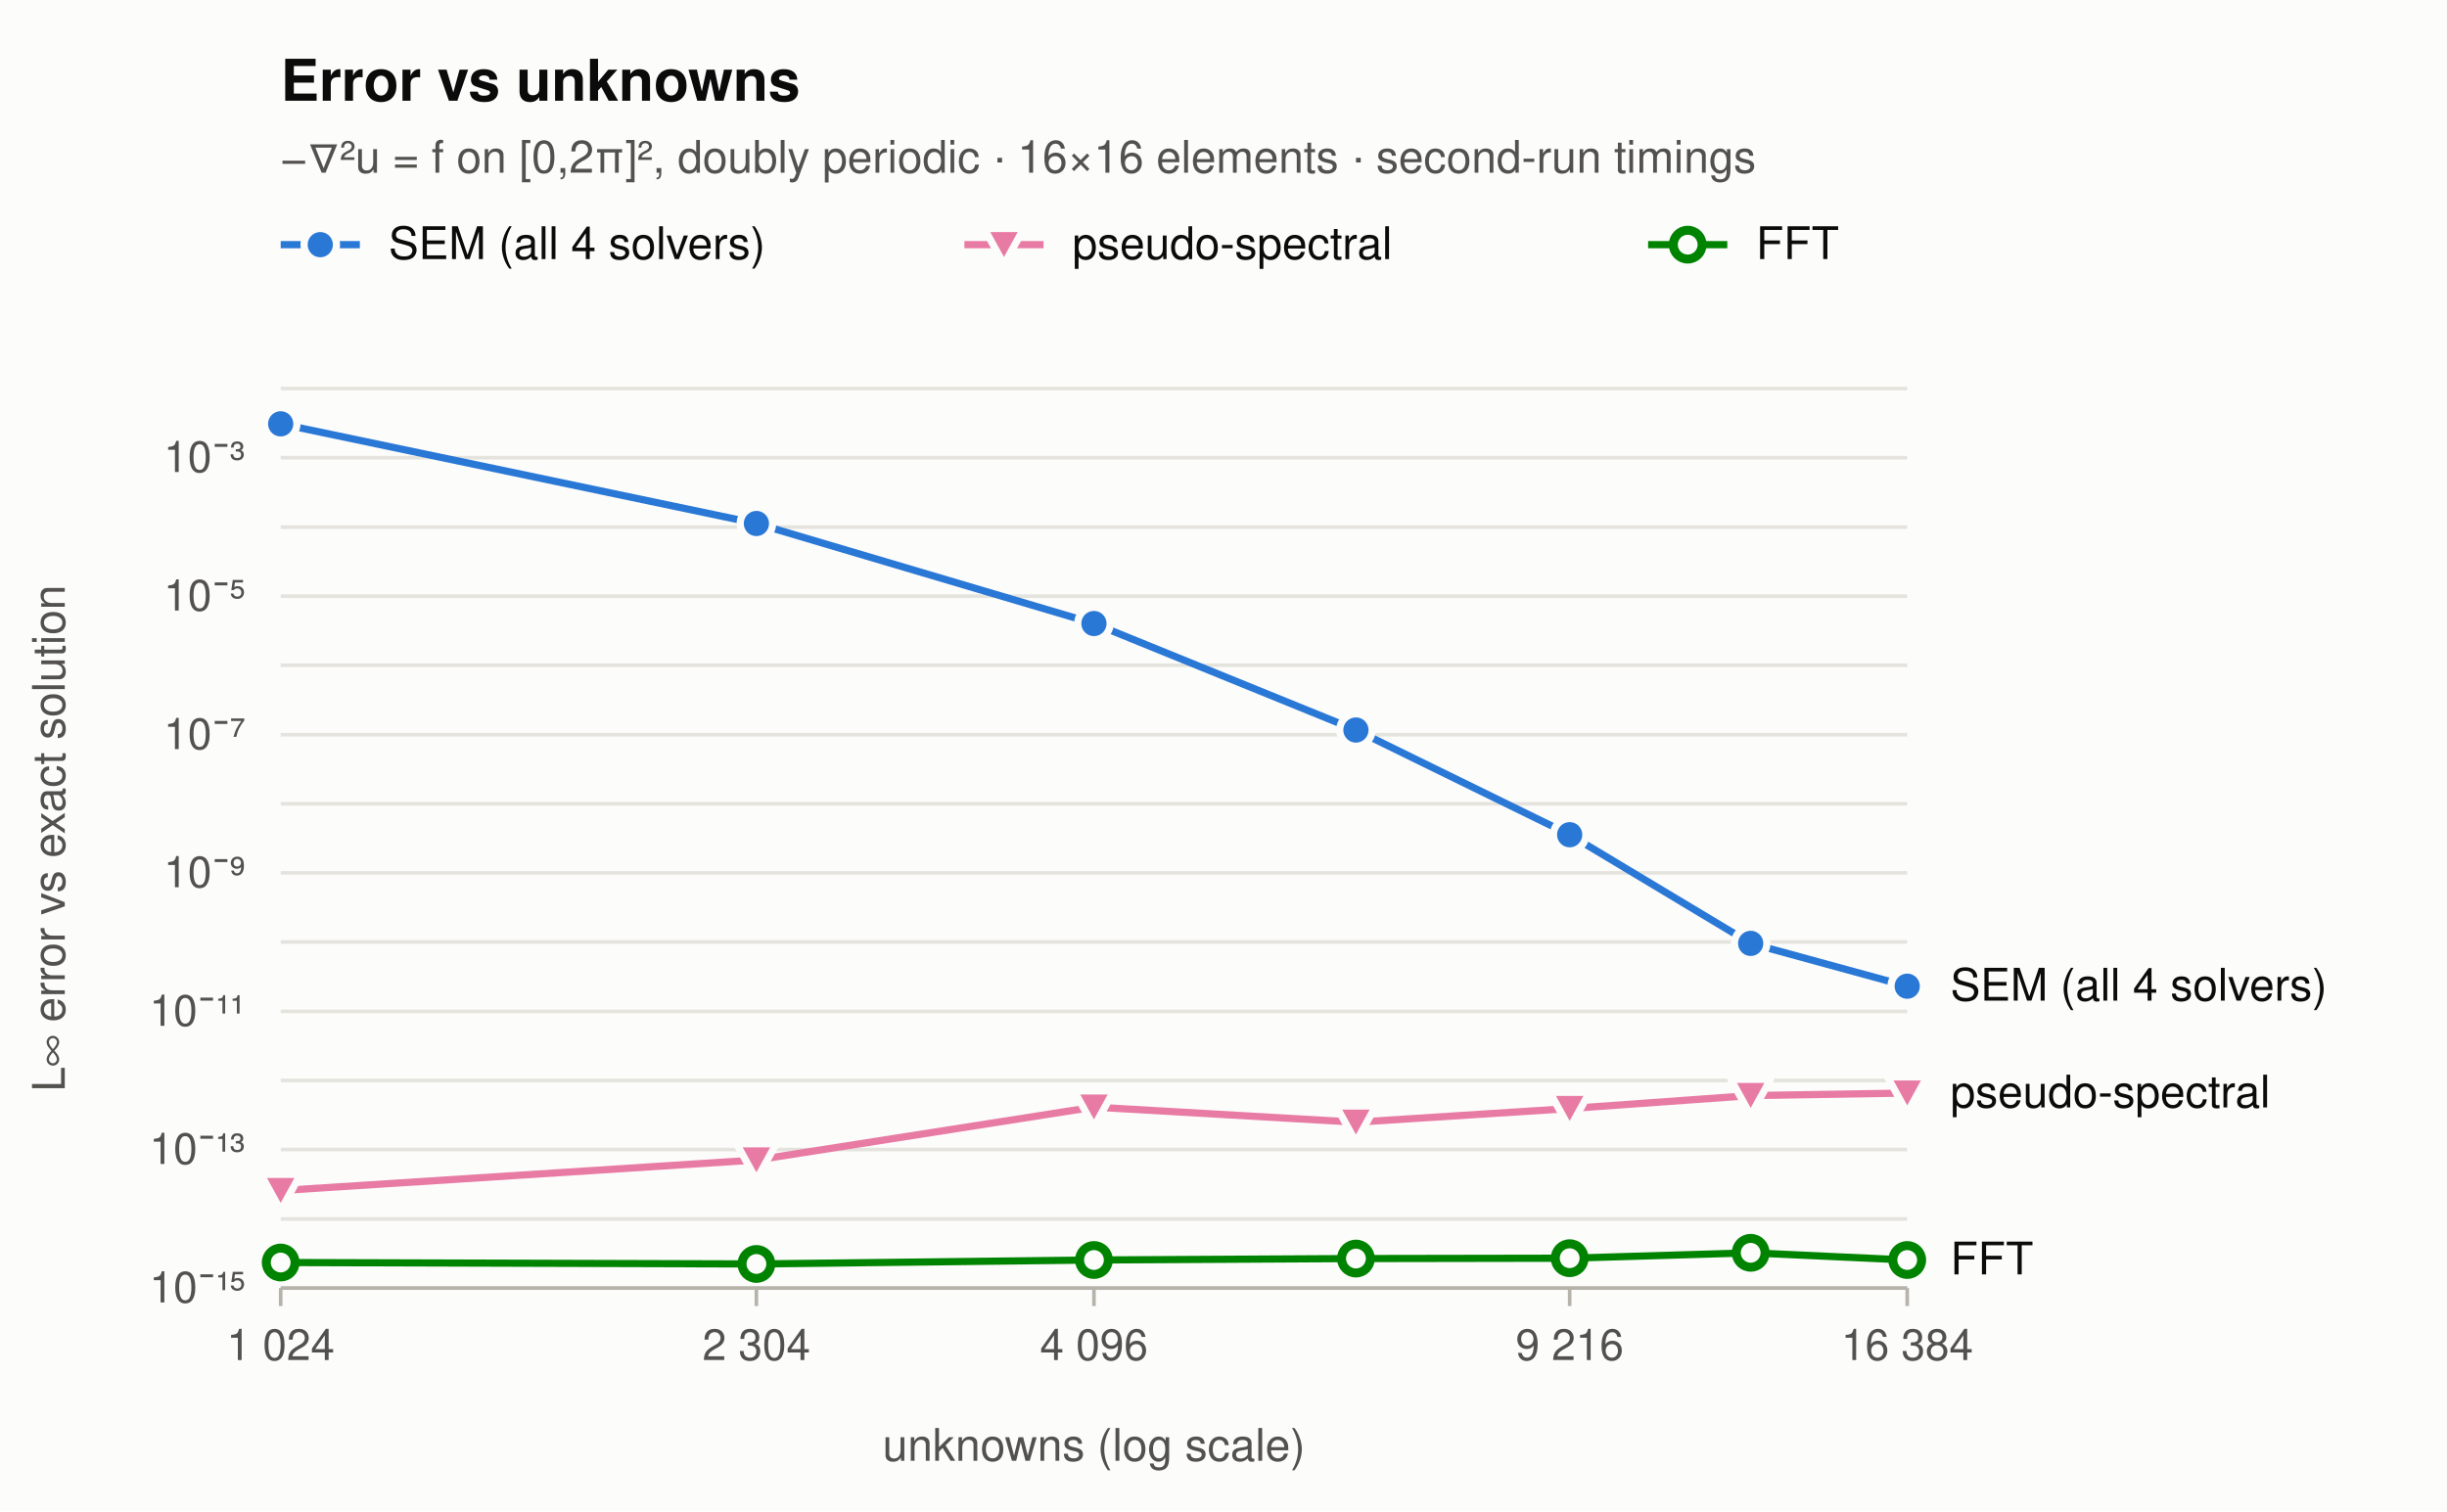
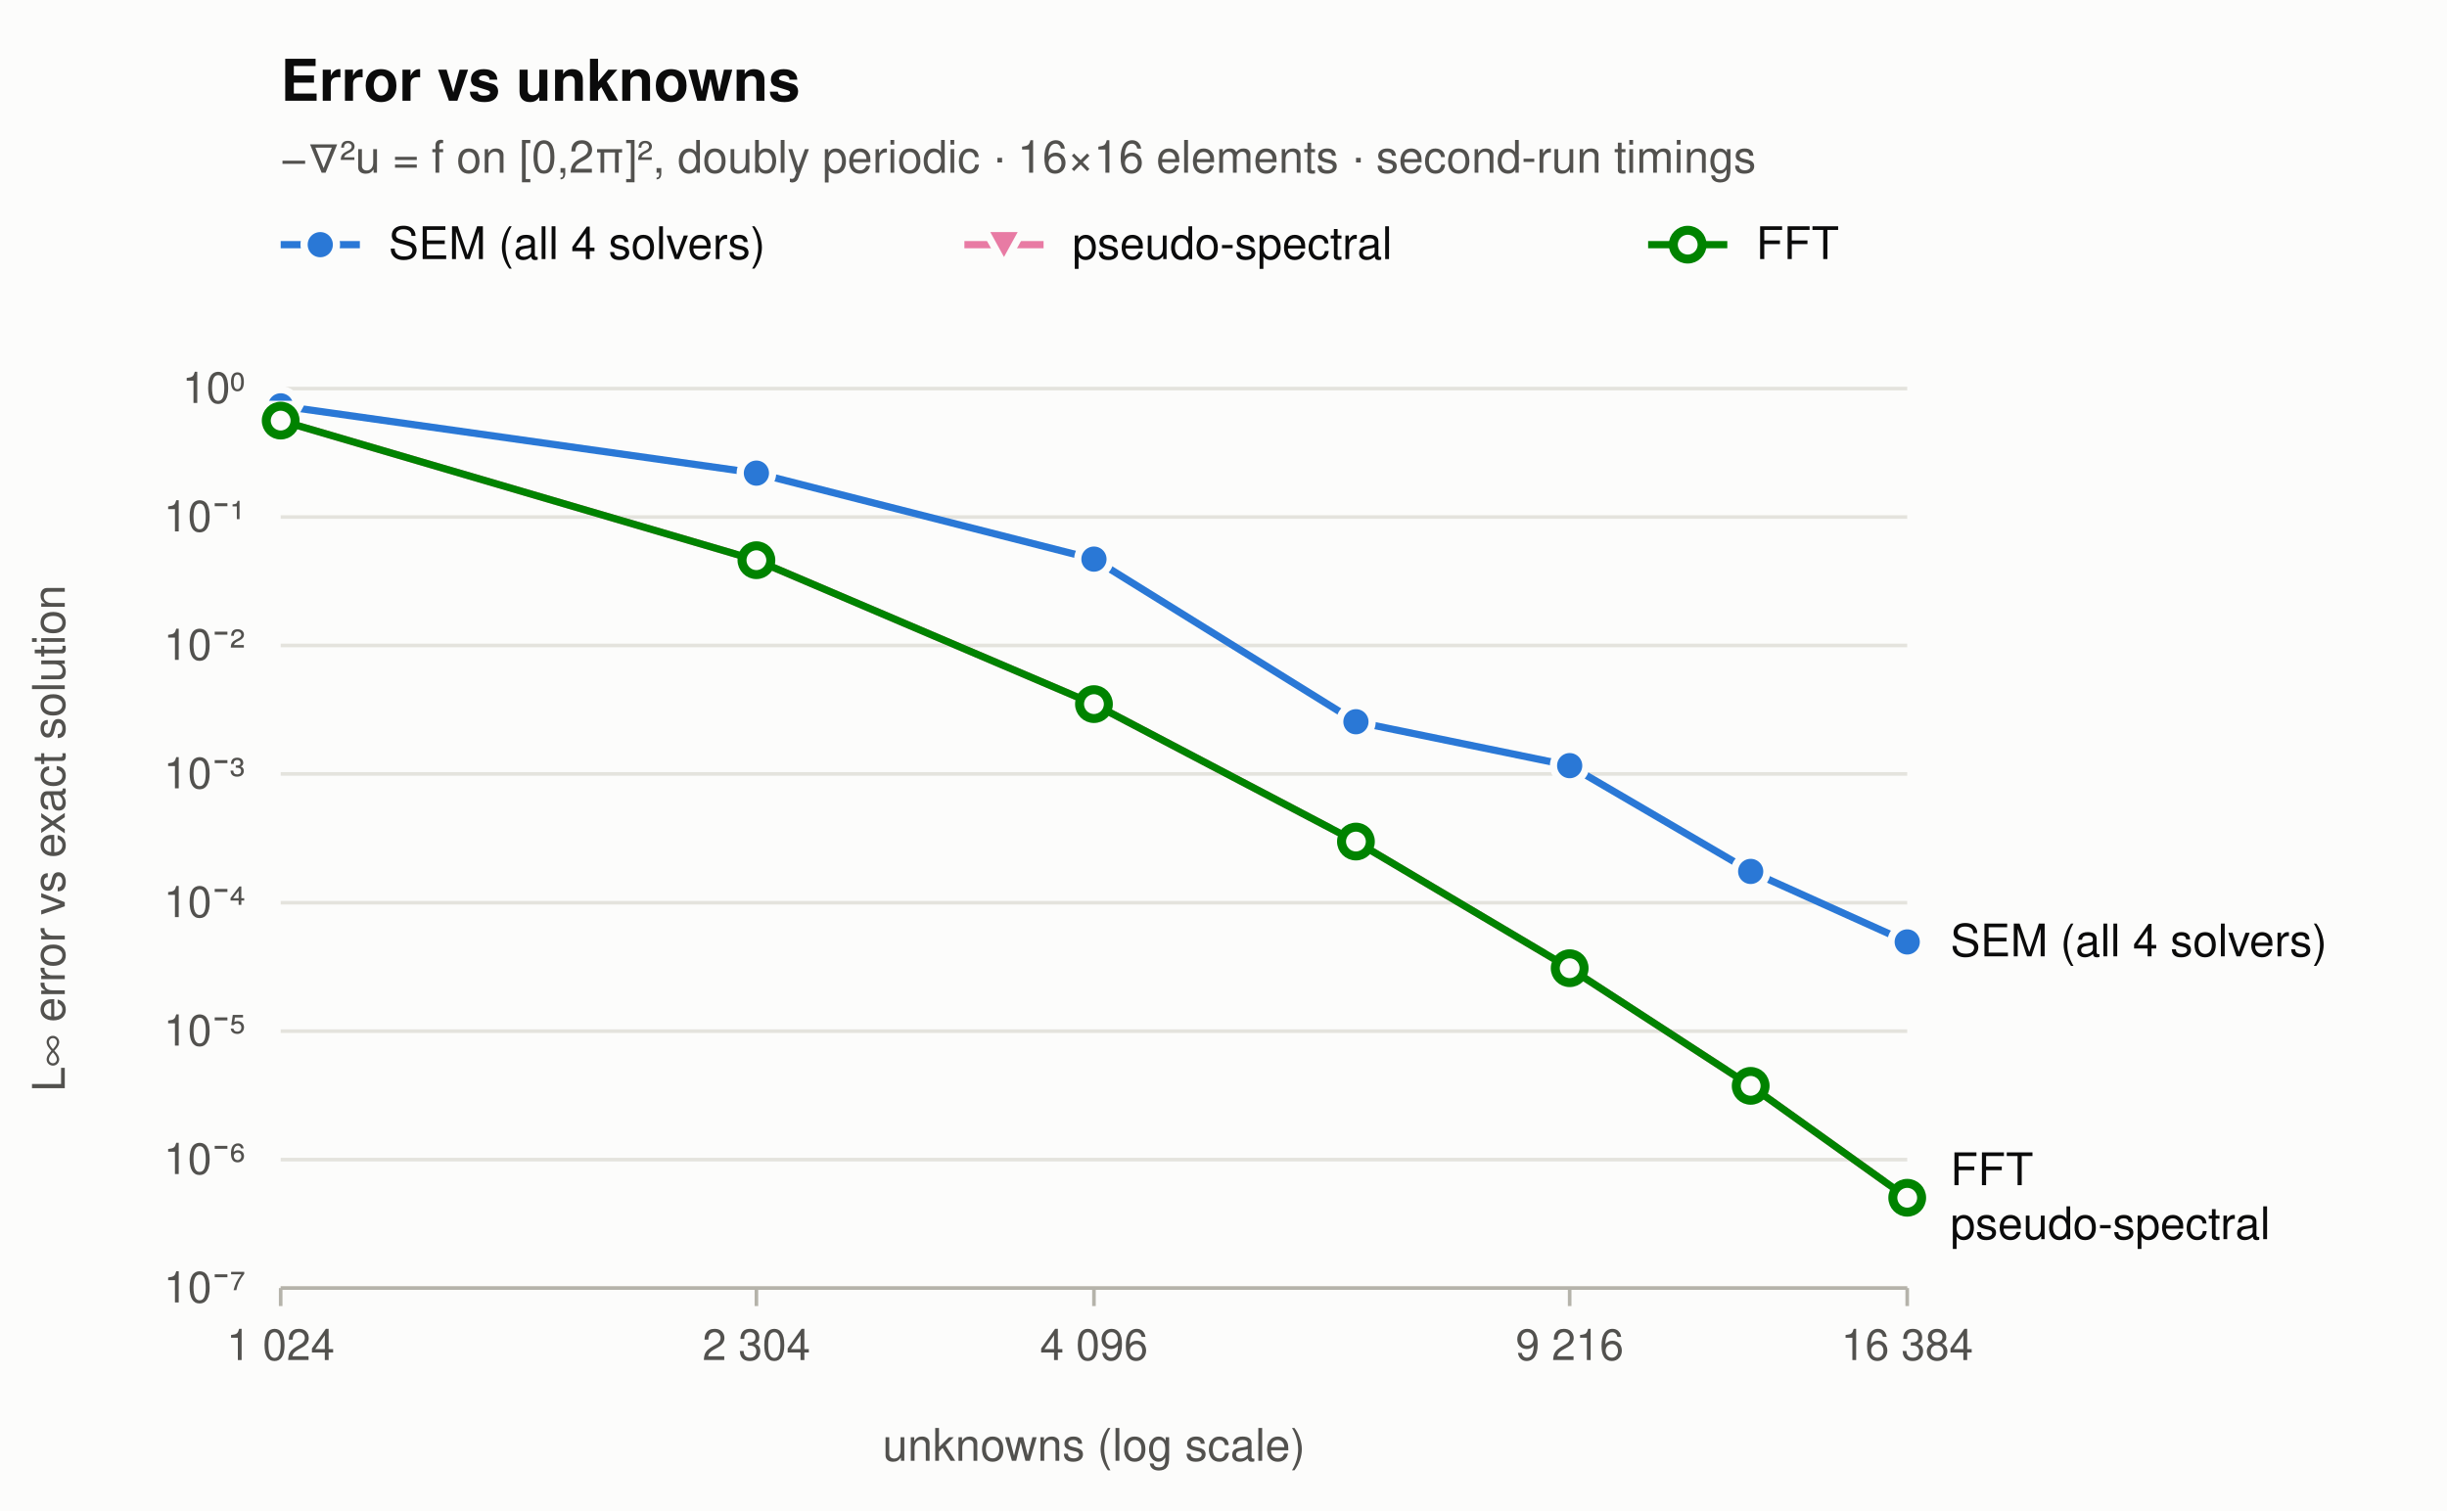
<svg xmlns="http://www.w3.org/2000/svg" viewBox="0 0 680 420" width="680" height="420" role="img" aria-labelledby="t d" font-family="-apple-system, Segoe UI, Helvetica, Arial, sans-serif">
  <rect width="680" height="420" fill="#fcfcfb" />
  <text x="78" y="28" font-size="16" font-weight="600" fill="#0b0b0b">Error vs unknowns</text>
  <text x="78" y="48" font-size="12.5" fill="#52514e">−∇²u = f on [0,2π]², doubly periodic · 16×16 elements · second-run timings</text>
  <line x1="78" x2="530" y1="358.0" y2="358.0" stroke="#e4e3dd" stroke-width="1" />
-   <text x="68" y="362.0" font-size="12" text-anchor="end" fill="#52514e">10⁻¹⁵</text>
-   <line x1="78" x2="530" y1="338.8" y2="338.8" stroke="#e4e3dd" stroke-width="1" />
-   <line x1="78" x2="530" y1="319.5" y2="319.5" stroke="#e4e3dd" stroke-width="1" />
-   <text x="68" y="323.5" font-size="12" text-anchor="end" fill="#52514e">10⁻¹³</text>
-   <line x1="78" x2="530" y1="300.3" y2="300.3" stroke="#e4e3dd" stroke-width="1" />
-   <line x1="78" x2="530" y1="281.1" y2="281.1" stroke="#e4e3dd" stroke-width="1" />
-   <text x="68" y="285.1" font-size="12" text-anchor="end" fill="#52514e">10⁻¹¹</text>
-   <line x1="78" x2="530" y1="261.8" y2="261.8" stroke="#e4e3dd" stroke-width="1" />
-   <line x1="78" x2="530" y1="242.6" y2="242.6" stroke="#e4e3dd" stroke-width="1" />
-   <text x="68" y="246.6" font-size="12" text-anchor="end" fill="#52514e">10⁻⁹</text>
-   <line x1="78" x2="530" y1="223.4" y2="223.4" stroke="#e4e3dd" stroke-width="1" />
-   <line x1="78" x2="530" y1="204.2" y2="204.2" stroke="#e4e3dd" stroke-width="1" />
-   <text x="68" y="208.2" font-size="12" text-anchor="end" fill="#52514e">10⁻⁷</text>
-   <line x1="78" x2="530" y1="184.9" y2="184.9" stroke="#e4e3dd" stroke-width="1" />
-   <line x1="78" x2="530" y1="165.7" y2="165.7" stroke="#e4e3dd" stroke-width="1" />
-   <text x="68" y="169.7" font-size="12" text-anchor="end" fill="#52514e">10⁻⁵</text>
-   <line x1="78" x2="530" y1="146.5" y2="146.5" stroke="#e4e3dd" stroke-width="1" />
-   <line x1="78" x2="530" y1="127.2" y2="127.2" stroke="#e4e3dd" stroke-width="1" />
-   <text x="68" y="131.2" font-size="12" text-anchor="end" fill="#52514e">10⁻³</text>
+   <text x="68" y="362.0" font-size="12" text-anchor="end" fill="#52514e">10⁻⁷</text>
+   <line x1="78" x2="530" y1="322.3" y2="322.3" stroke="#e4e3dd" stroke-width="1" />
+   <text x="68" y="326.3" font-size="12" text-anchor="end" fill="#52514e">10⁻⁶</text>
+   <line x1="78" x2="530" y1="286.6" y2="286.6" stroke="#e4e3dd" stroke-width="1" />
+   <text x="68" y="290.6" font-size="12" text-anchor="end" fill="#52514e">10⁻⁵</text>
+   <line x1="78" x2="530" y1="250.9" y2="250.9" stroke="#e4e3dd" stroke-width="1" />
+   <text x="68" y="254.9" font-size="12" text-anchor="end" fill="#52514e">10⁻⁴</text>
+   <line x1="78" x2="530" y1="215.1" y2="215.1" stroke="#e4e3dd" stroke-width="1" />
+   <text x="68" y="219.1" font-size="12" text-anchor="end" fill="#52514e">10⁻³</text>
+   <line x1="78" x2="530" y1="179.4" y2="179.4" stroke="#e4e3dd" stroke-width="1" />
+   <text x="68" y="183.4" font-size="12" text-anchor="end" fill="#52514e">10⁻²</text>
+   <line x1="78" x2="530" y1="143.7" y2="143.7" stroke="#e4e3dd" stroke-width="1" />
+   <text x="68" y="147.7" font-size="12" text-anchor="end" fill="#52514e">10⁻¹</text>
  <line x1="78" x2="530" y1="108.0" y2="108.0" stroke="#e4e3dd" stroke-width="1" />
+   <text x="68" y="112.0" font-size="12" text-anchor="end" fill="#52514e">10⁰</text>
  <line x1="78" x2="530" y1="358" y2="358" stroke="#b5b3aa" stroke-width="1" />
  <line x1="78.0" x2="78.0" y1="358" y2="363" stroke="#b5b3aa" stroke-width="1" />
  <text x="78.0" y="378" font-size="12" text-anchor="middle" fill="#52514e">1 024</text>
  <line x1="210.2" x2="210.2" y1="358" y2="363" stroke="#b5b3aa" stroke-width="1" />
  <text x="210.2" y="378" font-size="12" text-anchor="middle" fill="#52514e">2 304</text>
  <line x1="304.0" x2="304.0" y1="358" y2="363" stroke="#b5b3aa" stroke-width="1" />
  <text x="304.0" y="378" font-size="12" text-anchor="middle" fill="#52514e">4 096</text>
  <line x1="436.2" x2="436.2" y1="358" y2="363" stroke="#b5b3aa" stroke-width="1" />
  <text x="436.2" y="378" font-size="12" text-anchor="middle" fill="#52514e">9 216</text>
  <line x1="530.0" x2="530.0" y1="358" y2="363" stroke="#b5b3aa" stroke-width="1" />
  <text x="530.0" y="378" font-size="12" text-anchor="middle" fill="#52514e">16 384</text>
  <text x="304.0" y="406" font-size="12.5" text-anchor="middle" fill="#52514e">unknowns (log scale)</text>
  <text x="18" y="233.0" font-size="12.5" text-anchor="middle" fill="#52514e" transform="rotate(-90 18 233.0)">L∞ error vs exact solution</text>
-   <polyline points="78.0,117.8 210.2,145.5 304.0,173.3 376.8,202.9 436.2,232.0 486.5,262.2 530.0,274.1" fill="none" stroke="#2a78d6" stroke-width="2" stroke-linejoin="round" stroke-linecap="round" />
-   <circle cx="78.0" cy="117.8" r="4.5" fill="#2a78d6" stroke="#fcfcfb" stroke-width="2" />
-   <circle cx="210.2" cy="145.5" r="4.5" fill="#2a78d6" stroke="#fcfcfb" stroke-width="2" />
-   <circle cx="304.0" cy="173.3" r="4.5" fill="#2a78d6" stroke="#fcfcfb" stroke-width="2" />
-   <circle cx="376.8" cy="202.9" r="4.5" fill="#2a78d6" stroke="#fcfcfb" stroke-width="2" />
-   <circle cx="436.2" cy="232.0" r="4.5" fill="#2a78d6" stroke="#fcfcfb" stroke-width="2" />
-   <circle cx="486.5" cy="262.2" r="4.5" fill="#2a78d6" stroke="#fcfcfb" stroke-width="2" />
-   <circle cx="530.0" cy="274.1" r="4.5" fill="#2a78d6" stroke="#fcfcfb" stroke-width="2" />
-   <polyline points="78.0,330.9 210.2,322.4 304.0,307.7 376.8,311.9 436.2,308.1 486.5,304.5 530.0,303.8" fill="none" stroke="#e87ba4" stroke-width="2" stroke-linejoin="round" stroke-linecap="round" />
-   <path d="M78.0,336.4 L83.5,326.4 L72.5,326.4 Z" fill="#e87ba4" stroke="#fcfcfb" stroke-width="2" stroke-linejoin="round" />
-   <path d="M210.2,327.9 L215.7,317.9 L204.7,317.9 Z" fill="#e87ba4" stroke="#fcfcfb" stroke-width="2" stroke-linejoin="round" />
-   <path d="M304.0,313.2 L309.5,303.2 L298.5,303.2 Z" fill="#e87ba4" stroke="#fcfcfb" stroke-width="2" stroke-linejoin="round" />
-   <path d="M376.8,317.4 L382.3,307.4 L371.3,307.4 Z" fill="#e87ba4" stroke="#fcfcfb" stroke-width="2" stroke-linejoin="round" />
-   <path d="M436.2,313.6 L441.7,303.6 L430.7,303.6 Z" fill="#e87ba4" stroke="#fcfcfb" stroke-width="2" stroke-linejoin="round" />
-   <path d="M486.5,310.0 L492.0,300.0 L481.0,300.0 Z" fill="#e87ba4" stroke="#fcfcfb" stroke-width="2" stroke-linejoin="round" />
-   <path d="M530.0,309.3 L535.5,299.3 L524.5,299.3 Z" fill="#e87ba4" stroke="#fcfcfb" stroke-width="2" stroke-linejoin="round" />
-   <polyline points="78.0,350.9 210.2,351.3 304.0,350.2 376.8,349.8 436.2,349.7 486.5,348.2 530.0,350.2" fill="none" stroke="#008300" stroke-width="2" stroke-linejoin="round" stroke-linecap="round" />
-   <circle cx="78.0" cy="350.9" r="4" fill="#fcfcfb" stroke="#008300" stroke-width="2.5" />
-   <circle cx="210.2" cy="351.3" r="4" fill="#fcfcfb" stroke="#008300" stroke-width="2.5" />
-   <circle cx="304.0" cy="350.2" r="4" fill="#fcfcfb" stroke="#008300" stroke-width="2.5" />
-   <circle cx="376.8" cy="349.8" r="4" fill="#fcfcfb" stroke="#008300" stroke-width="2.5" />
-   <circle cx="436.2" cy="349.7" r="4" fill="#fcfcfb" stroke="#008300" stroke-width="2.5" />
-   <circle cx="486.5" cy="348.2" r="4" fill="#fcfcfb" stroke="#008300" stroke-width="2.5" />
-   <circle cx="530.0" cy="350.2" r="4" fill="#fcfcfb" stroke="#008300" stroke-width="2.5" />
-   <text x="542.0" y="278.1" font-size="12.5" fill="#0b0b0b">SEM (all 4 solvers)</text>
-   <text x="542.0" y="307.8" font-size="12.5" fill="#0b0b0b">pseudo-spectral</text>
-   <text x="542.0" y="354.2" font-size="12.5" fill="#0b0b0b">FFT</text>
+   <polyline points="78.0,112.8 210.2,131.5 304.0,155.4 376.8,200.6 436.2,212.8 486.5,242.2 530.0,261.8" fill="none" stroke="#2a78d6" stroke-width="2" stroke-linejoin="round" stroke-linecap="round" />
+   <circle cx="78.0" cy="112.8" r="4.5" fill="#2a78d6" stroke="#fcfcfb" stroke-width="2" />
+   <circle cx="210.2" cy="131.5" r="4.5" fill="#2a78d6" stroke="#fcfcfb" stroke-width="2" />
+   <circle cx="304.0" cy="155.4" r="4.5" fill="#2a78d6" stroke="#fcfcfb" stroke-width="2" />
+   <circle cx="376.8" cy="200.6" r="4.5" fill="#2a78d6" stroke="#fcfcfb" stroke-width="2" />
+   <circle cx="436.2" cy="212.8" r="4.5" fill="#2a78d6" stroke="#fcfcfb" stroke-width="2" />
+   <circle cx="486.5" cy="242.2" r="4.5" fill="#2a78d6" stroke="#fcfcfb" stroke-width="2" />
+   <circle cx="530.0" cy="261.8" r="4.5" fill="#2a78d6" stroke="#fcfcfb" stroke-width="2" />
+   <polyline points="78.0,116.9 210.2,155.7 304.0,195.7 376.8,233.9 436.2,269.1 486.5,301.8 530.0,332.9" fill="none" stroke="#e87ba4" stroke-width="2" stroke-linejoin="round" stroke-linecap="round" />
+   <path d="M78.0,122.4 L83.5,112.4 L72.5,112.4 Z" fill="#e87ba4" stroke="#fcfcfb" stroke-width="2" stroke-linejoin="round" />
+   <path d="M210.2,161.2 L215.7,151.2 L204.7,151.2 Z" fill="#e87ba4" stroke="#fcfcfb" stroke-width="2" stroke-linejoin="round" />
+   <path d="M304.0,201.2 L309.5,191.2 L298.5,191.2 Z" fill="#e87ba4" stroke="#fcfcfb" stroke-width="2" stroke-linejoin="round" />
+   <path d="M376.8,239.4 L382.3,229.4 L371.3,229.4 Z" fill="#e87ba4" stroke="#fcfcfb" stroke-width="2" stroke-linejoin="round" />
+   <path d="M436.2,274.6 L441.7,264.6 L430.7,264.6 Z" fill="#e87ba4" stroke="#fcfcfb" stroke-width="2" stroke-linejoin="round" />
+   <path d="M486.5,307.3 L492.0,297.3 L481.0,297.3 Z" fill="#e87ba4" stroke="#fcfcfb" stroke-width="2" stroke-linejoin="round" />
+   <path d="M530.0,338.4 L535.5,328.4 L524.5,328.4 Z" fill="#e87ba4" stroke="#fcfcfb" stroke-width="2" stroke-linejoin="round" />
+   <polyline points="78.0,116.9 210.2,155.7 304.0,195.7 376.8,233.9 436.2,269.1 486.5,301.8 530.0,332.9" fill="none" stroke="#008300" stroke-width="2" stroke-linejoin="round" stroke-linecap="round" />
+   <circle cx="78.0" cy="116.9" r="4" fill="#fcfcfb" stroke="#008300" stroke-width="2.5" />
+   <circle cx="210.2" cy="155.7" r="4" fill="#fcfcfb" stroke="#008300" stroke-width="2.5" />
+   <circle cx="304.0" cy="195.7" r="4" fill="#fcfcfb" stroke="#008300" stroke-width="2.5" />
+   <circle cx="376.8" cy="233.9" r="4" fill="#fcfcfb" stroke="#008300" stroke-width="2.5" />
+   <circle cx="436.2" cy="269.1" r="4" fill="#fcfcfb" stroke="#008300" stroke-width="2.5" />
+   <circle cx="486.5" cy="301.8" r="4" fill="#fcfcfb" stroke="#008300" stroke-width="2.5" />
+   <circle cx="530.0" cy="332.9" r="4" fill="#fcfcfb" stroke="#008300" stroke-width="2.5" />
+   <text x="542.0" y="265.8" font-size="12.5" fill="#0b0b0b">SEM (all 4 solvers)</text>
+   <text x="542.0" y="344.4" font-size="12.5" fill="#0b0b0b">pseudo-spectral</text>
+   <text x="542.0" y="329.4" font-size="12.5" fill="#0b0b0b">FFT</text>
  <line x1="78" x2="100" y1="68" y2="68" stroke="#2a78d6" stroke-width="2" />
  <circle cx="89.0" cy="68.0" r="4.5" fill="#2a78d6" stroke="#fcfcfb" stroke-width="2" />
  <text x="108" y="72" font-size="12.5" fill="#0b0b0b">SEM (all 4 solvers)</text>
  <line x1="268" x2="290" y1="68" y2="68" stroke="#e87ba4" stroke-width="2" />
  <path d="M279.0,73.5 L284.5,63.5 L273.5,63.5 Z" fill="#e87ba4" stroke="#fcfcfb" stroke-width="2" stroke-linejoin="round" />
  <text x="298" y="72" font-size="12.5" fill="#0b0b0b">pseudo-spectral</text>
  <line x1="458" x2="480" y1="68" y2="68" stroke="#008300" stroke-width="2" />
  <circle cx="469.0" cy="68.0" r="4" fill="#fcfcfb" stroke="#008300" stroke-width="2.5" />
  <text x="488" y="72" font-size="12.5" fill="#0b0b0b">FFT</text>
</svg>
